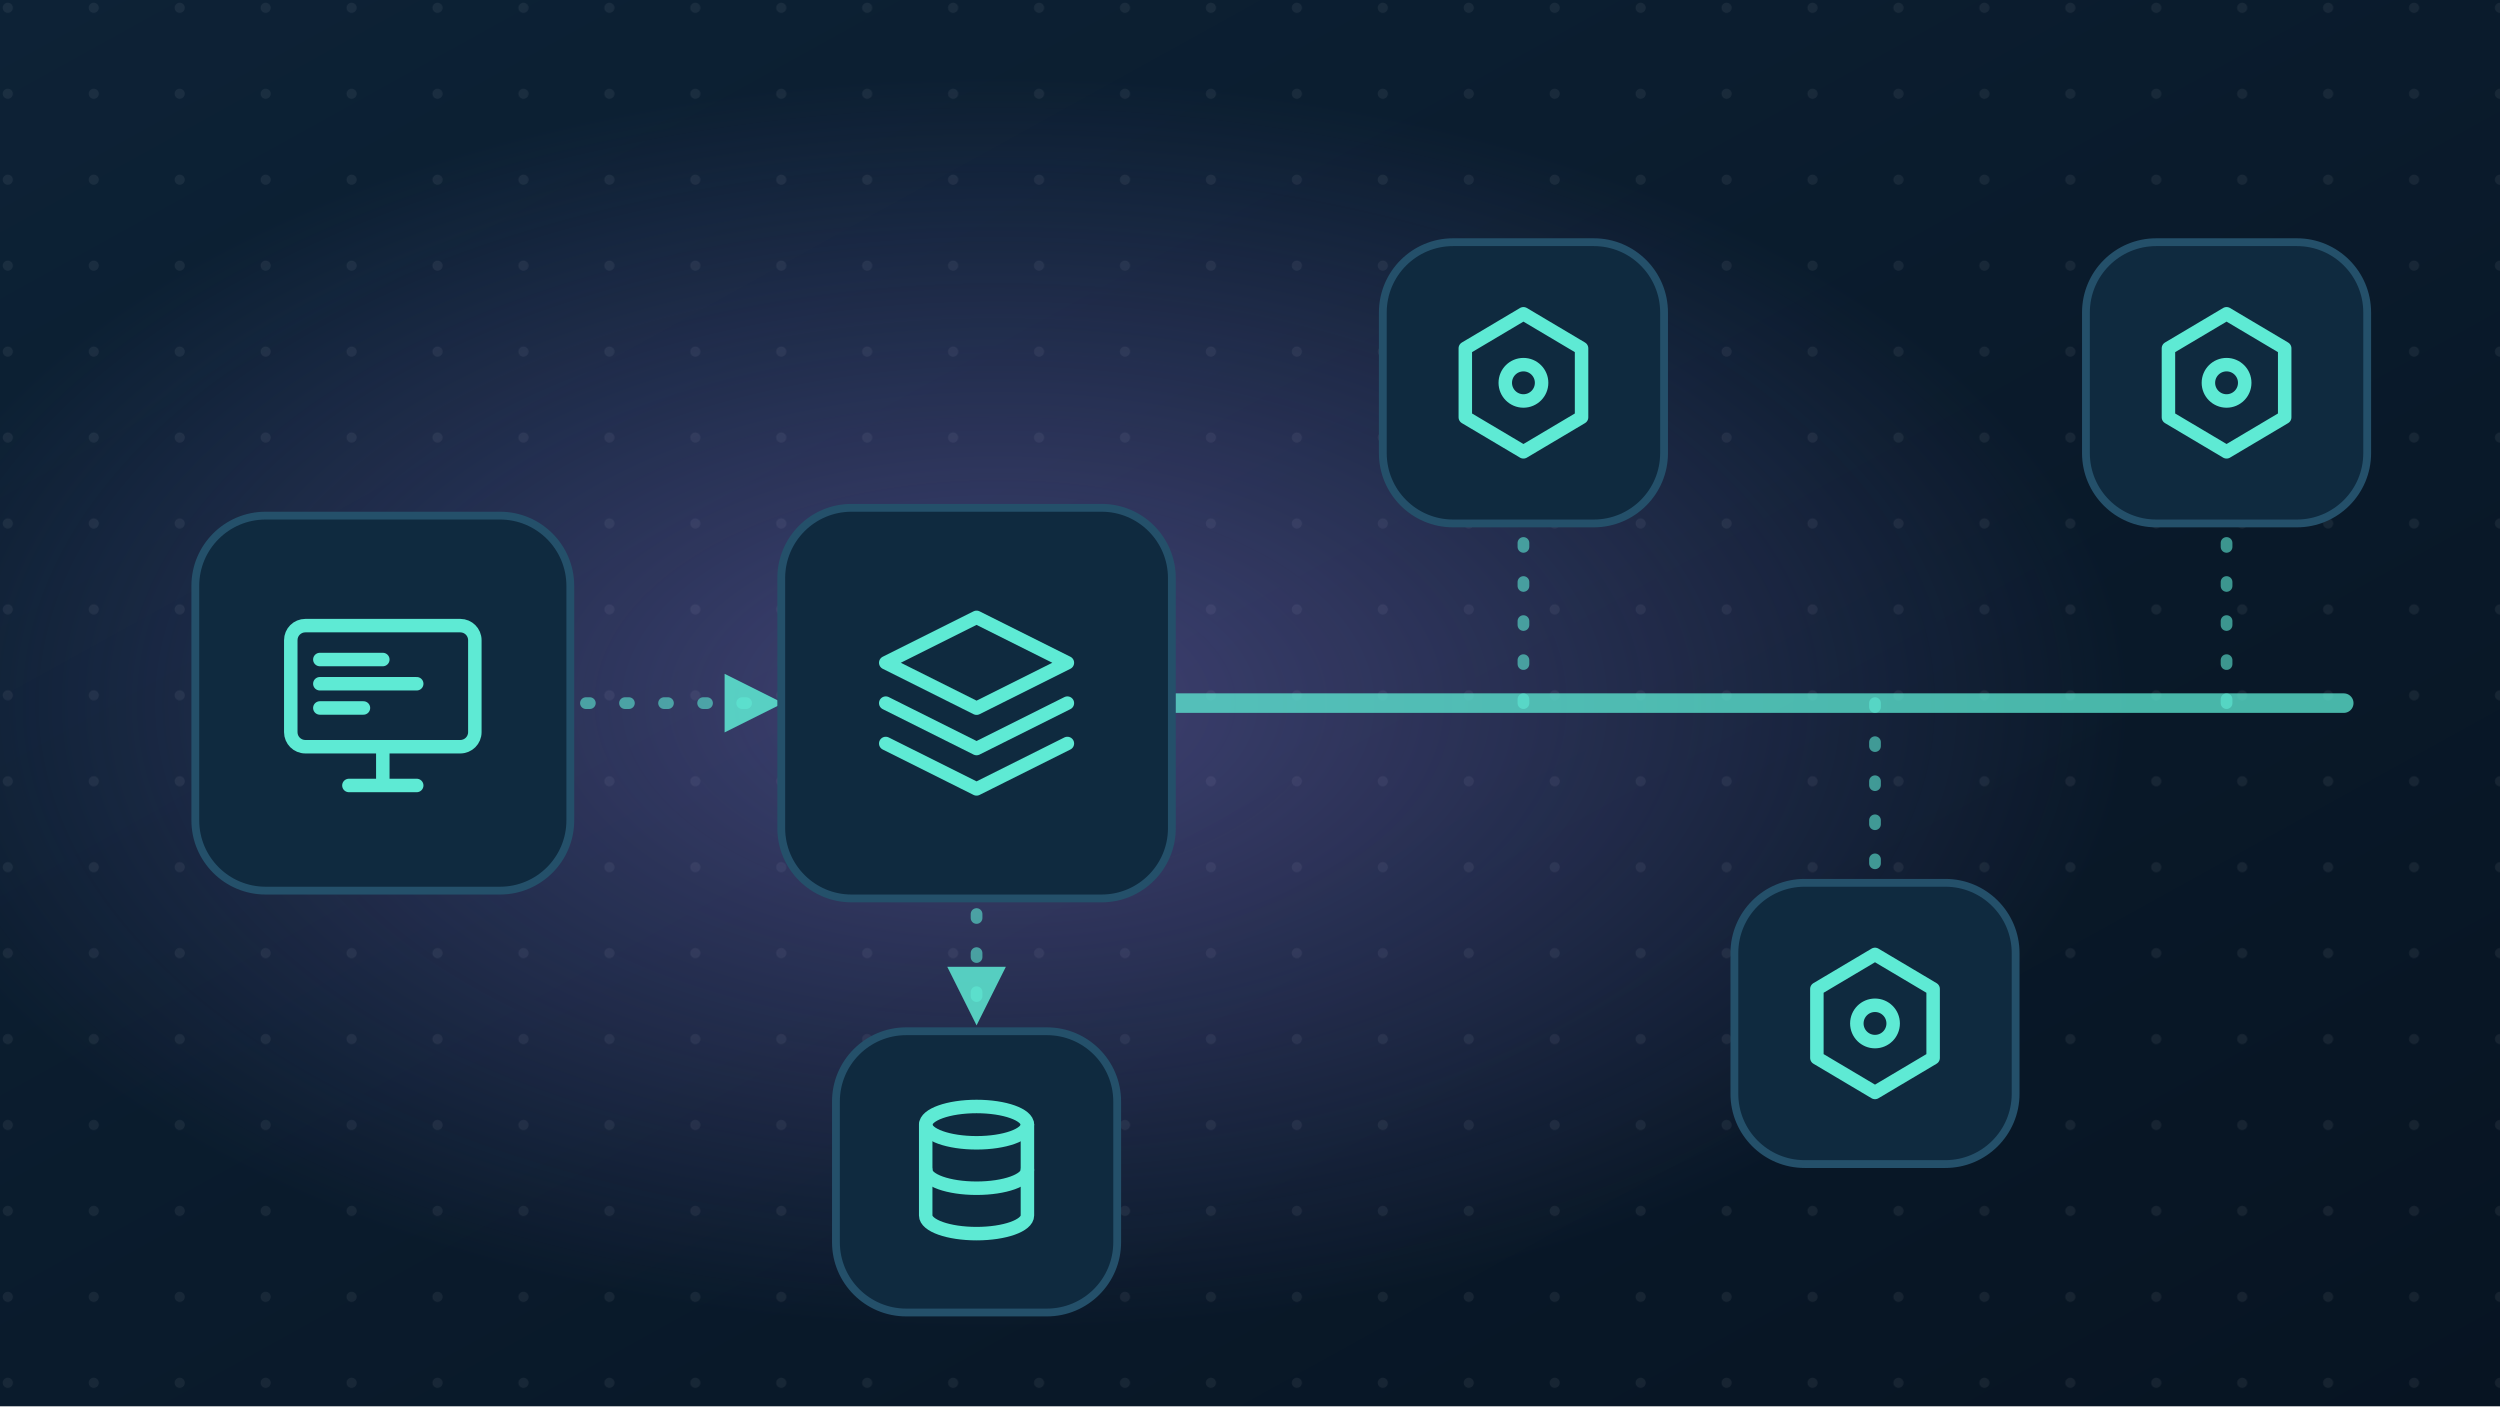
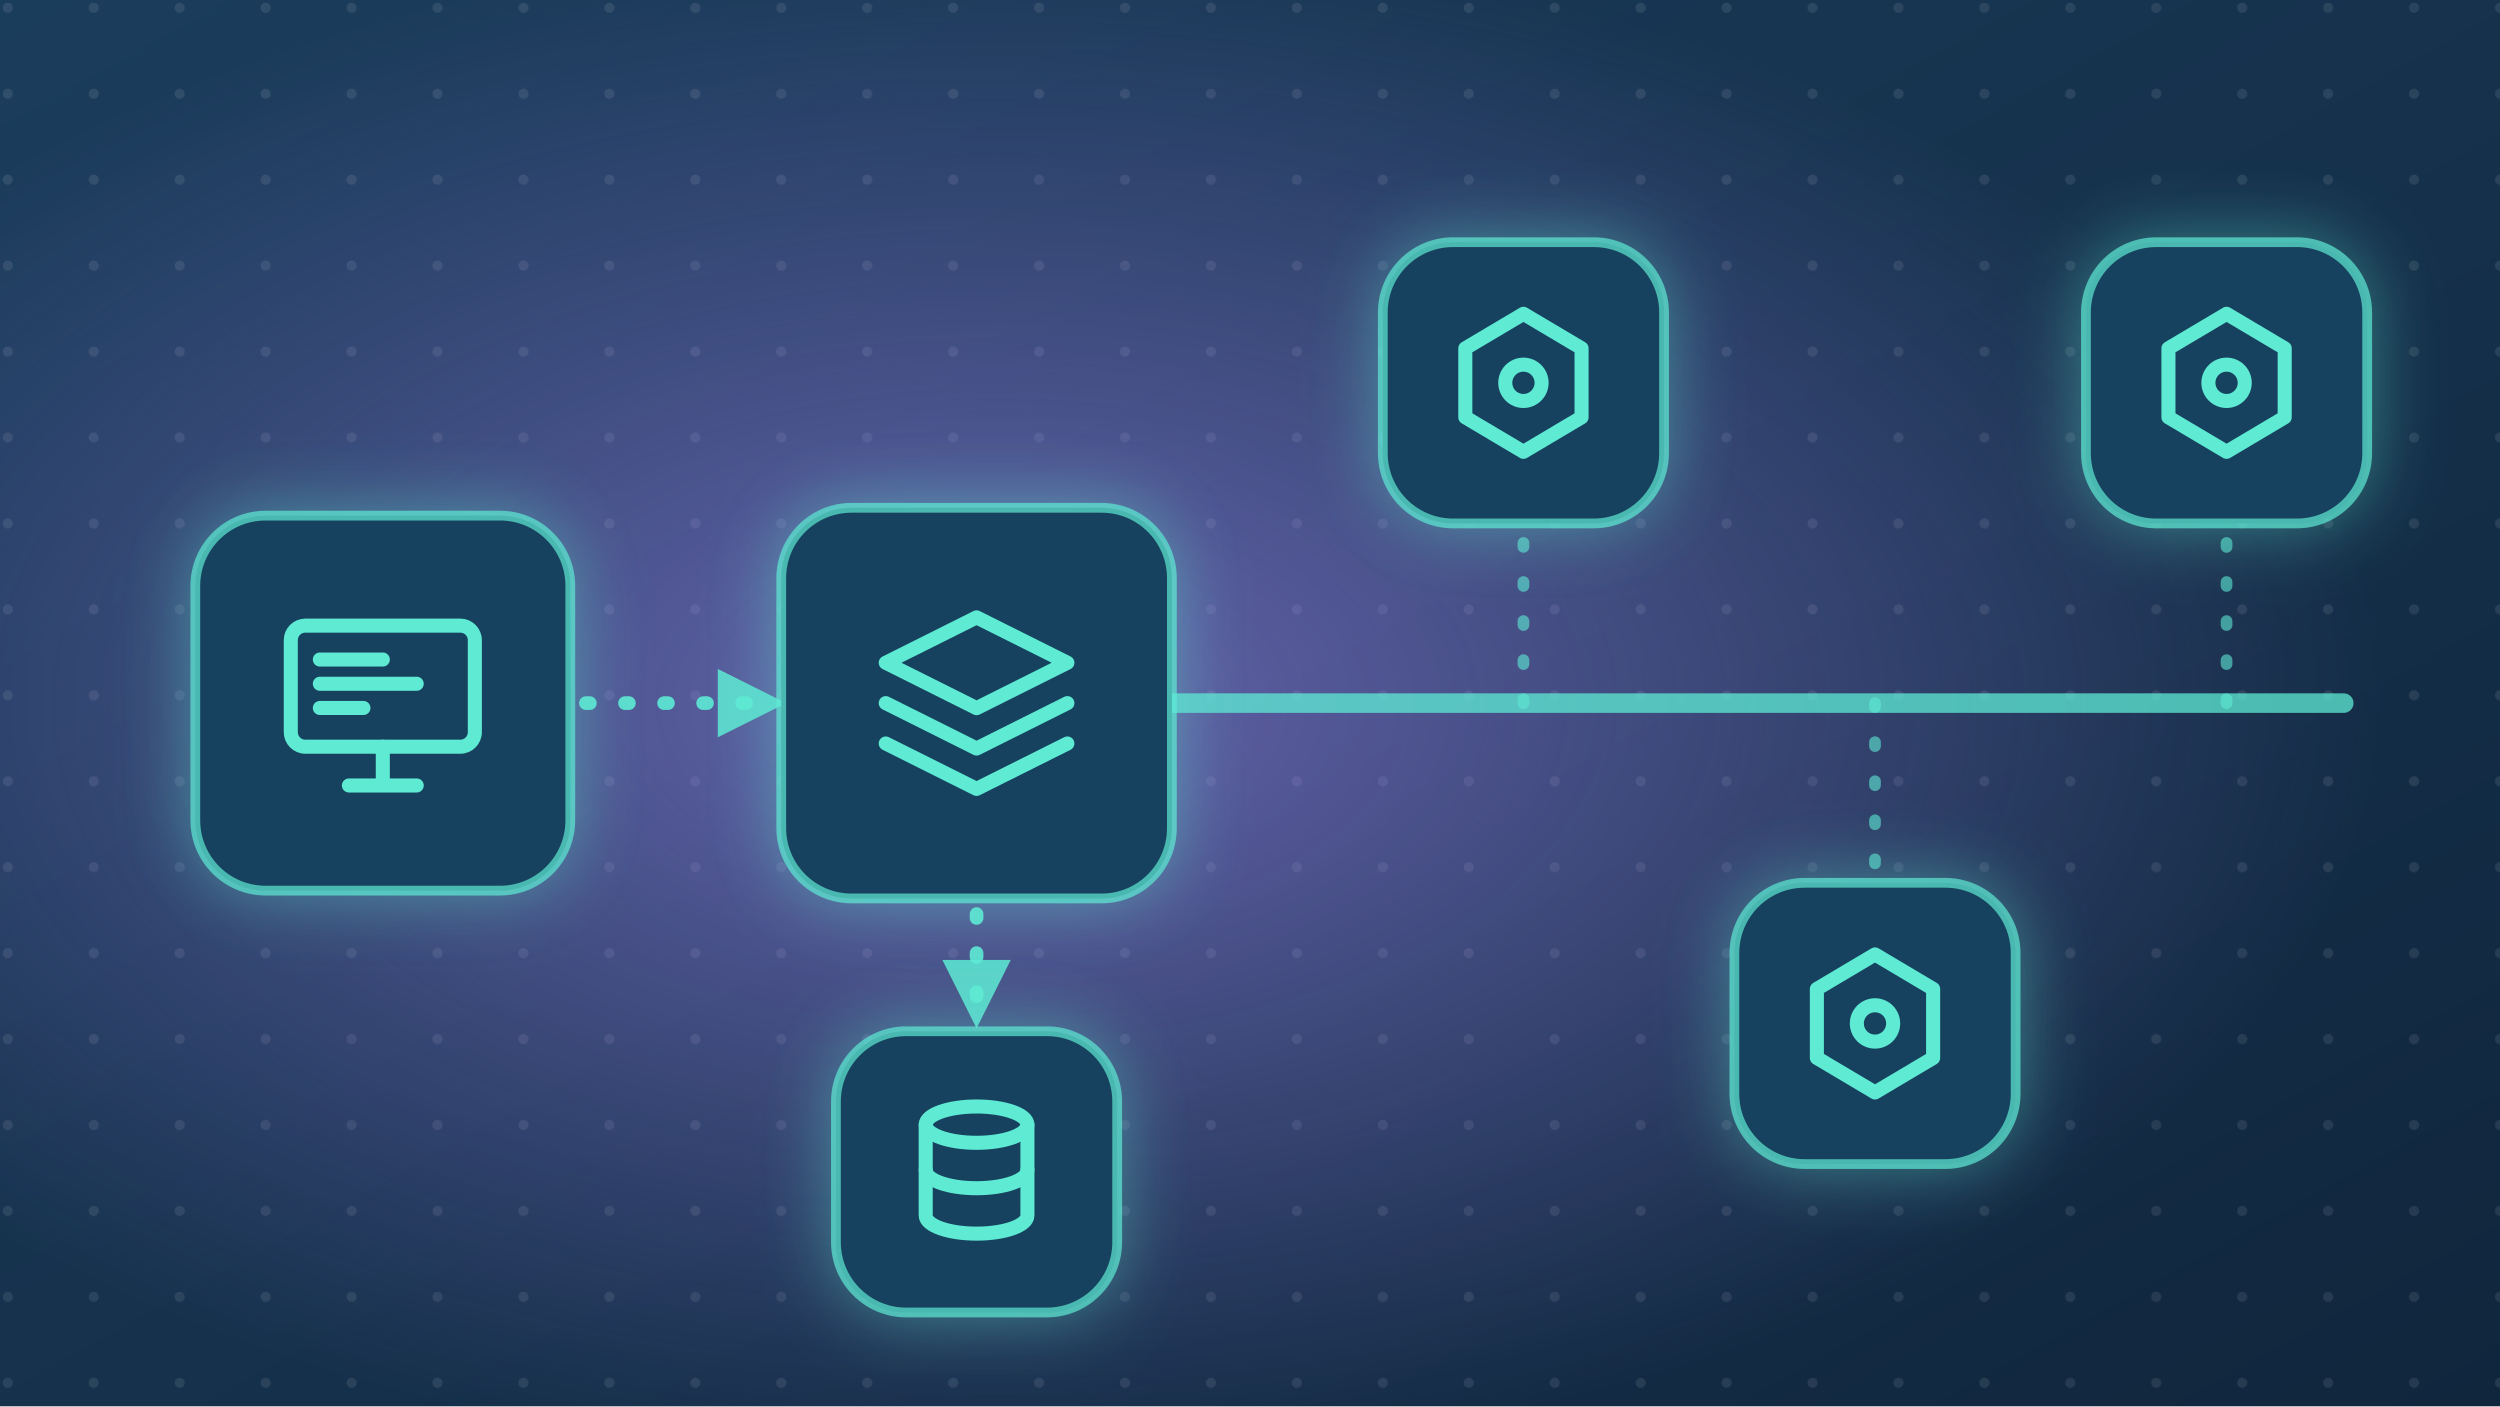
<svg xmlns="http://www.w3.org/2000/svg" viewBox="0 0 640 360" width="640" height="360">
  <defs>
    <linearGradient id="bg" x1="0" y1="0" x2="1" y2="1">
-       <stop offset="0" stop-color="#0d2236" />
-       <stop offset="1" stop-color="#071422" />
+       <stop offset="0" stop-color="#1b3d5c" />
+       <stop offset="1" stop-color="#10263d" />
    </linearGradient>
-     <radialGradient id="glow" cx="0.4" cy="0.5" r="0.45">
-       <stop offset="0" stop-color="#a78bfa" stop-opacity="0.35" />
+     <radialGradient id="glow" cx="0.4" cy="0.5" r="0.55">
+       <stop offset="0" stop-color="#a78bfa" stop-opacity="0.55" />
      <stop offset="1" stop-color="#a78bfa" stop-opacity="0" />
    </radialGradient>
    <pattern id="dots" width="22" height="22" patternUnits="userSpaceOnUse">
-       <circle cx="2" cy="2" r="1.3" fill="#ffffff" fill-opacity="0.06" />
+       <circle cx="2" cy="2" r="1.3" fill="#ffffff" fill-opacity="0.09" />
    </pattern>
+     <filter id="nodeGlow" x="-40%" y="-40%" width="180%" height="180%">
+       <feGaussianBlur in="SourceAlpha" stdDeviation="9" result="blur" />
+       <feFlood flood-color="#5eead4" flood-opacity="0.45" result="tint" />
+       <feComposite in="tint" in2="blur" operator="in" result="glow" />
+       <feMerge>
+         <feMergeNode in="glow" />
+         <feMergeNode in="SourceGraphic" />
+       </feMerge>
+     </filter>
    <marker id="arrow" viewBox="0 0 10 10" refX="7" refY="5" markerWidth="5" markerHeight="5" orient="auto-start-reverse">
      <path d="M0 0 L10 5 L0 10 Z" fill="#5eead4" fill-opacity="0.85" />
    </marker>
  </defs>
  <rect width="640" height="360" fill="url(#bg)" />
  <rect width="640" height="360" fill="url(#dots)" />
  <rect width="640" height="360" fill="url(#glow)" />
-   <path d="M150 180 H196" fill="none" stroke="#5eead4" stroke-opacity="0.6" stroke-width="3" stroke-linecap="round" stroke-dasharray="1 9" marker-end="url(#arrow)" />
+   <path d="M150 180 H196" fill="none" stroke="#5eead4" stroke-opacity="0.9" stroke-width="3.5" stroke-linecap="round" stroke-dasharray="1 9" marker-end="url(#arrow)" />
  <path d="M300 180 H600" stroke="#5eead4" stroke-opacity="0.75" stroke-width="5" stroke-linecap="round" />
  <path d="M390 180 V136" fill="none" stroke="#5eead4" stroke-opacity="0.6" stroke-width="3" stroke-linecap="round" stroke-dasharray="1 9" />
  <path d="M480 180 V224" fill="none" stroke="#5eead4" stroke-opacity="0.6" stroke-width="3" stroke-linecap="round" stroke-dasharray="1 9" />
  <path d="M570 180 V136" fill="none" stroke="#5eead4" stroke-opacity="0.6" stroke-width="3" stroke-linecap="round" stroke-dasharray="1 9" />
-   <path d="M250 234 V258" fill="none" stroke="#5eead4" stroke-opacity="0.6" stroke-width="3" stroke-linecap="round" stroke-dasharray="1 9" marker-end="url(#arrow)" />
-   <g>
-     <rect x="50" y="132" width="96" height="96" rx="18" fill="#0f2a3f" stroke="#24506a" stroke-width="2" />
-     <g transform="translate(68.24 150.24) scale(1.24)" fill="none" stroke="#5eead4" stroke-width="2.782" stroke-linecap="round" stroke-linejoin="round">
+   <path d="M250 234 V258" fill="none" stroke="#5eead4" stroke-opacity="0.9" stroke-width="3.5" stroke-linecap="round" stroke-dasharray="1 9" marker-end="url(#arrow)" />
+   <g filter="url(#nodeGlow)">
+     <rect x="50" y="132" width="96" height="96" rx="18" fill="#17425e" stroke="#5eead4" stroke-opacity="0.7" stroke-width="2.5" />
+     <g transform="translate(68.24 150.24) scale(1.24)" fill="none" stroke="#5eead4" stroke-width="2.903" stroke-linecap="round" stroke-linejoin="round">
      <rect x="5" y="8" width="38" height="25" rx="3" />
      <path d="M17 41 H31 M24 33 V41" />
      <path d="M11 15 H24 M11 20 H31 M11 25 H20" />
    </g>
  </g>
-   <g>
-     <rect x="200" y="130" width="100" height="100" rx="18" fill="#0f2a3f" stroke="#24506a" stroke-width="2" />
-     <g transform="translate(219 149) scale(1.291667)" fill="none" stroke="#5eead4" stroke-width="2.671" stroke-linecap="round" stroke-linejoin="round">
+   <g filter="url(#nodeGlow)">
+     <rect x="200" y="130" width="100" height="100" rx="18" fill="#17425e" stroke="#5eead4" stroke-opacity="0.7" stroke-width="2.5" />
+     <g transform="translate(219 149) scale(1.291667)" fill="none" stroke="#5eead4" stroke-width="2.787" stroke-linecap="round" stroke-linejoin="round">
      <path d="M24 7 L42 16 L24 25 L6 16 Z" />
      <path d="M6 24 L24 33 L42 24" />
      <path d="M6 32 L24 41 L42 32" />
    </g>
  </g>
-   <g>
-     <rect x="354" y="62" width="72" height="72" rx="18" fill="#0f2a3f" stroke="#24506a" stroke-width="2" />
-     <g transform="translate(367.68 75.68) scale(0.93)" fill="none" stroke="#5eead4" stroke-width="3.71" stroke-linecap="round" stroke-linejoin="round">
+   <g filter="url(#nodeGlow)">
+     <rect x="354" y="62" width="72" height="72" rx="18" fill="#17425e" stroke="#5eead4" stroke-opacity="0.7" stroke-width="2.5" />
+     <g transform="translate(367.68 75.68) scale(0.93)" fill="none" stroke="#5eead4" stroke-width="3.871" stroke-linecap="round" stroke-linejoin="round">
      <path d="M24 5 L40 14.5 V33.5 L24 43 L8 33.5 V14.5 Z" />
      <circle cx="24" cy="24" r="5" />
    </g>
  </g>
-   <g>
-     <rect x="444" y="226" width="72" height="72" rx="18" fill="#0f2a3f" stroke="#24506a" stroke-width="2" />
-     <g transform="translate(457.68 239.68) scale(0.93)" fill="none" stroke="#5eead4" stroke-width="3.71" stroke-linecap="round" stroke-linejoin="round">
+   <g filter="url(#nodeGlow)">
+     <rect x="444" y="226" width="72" height="72" rx="18" fill="#17425e" stroke="#5eead4" stroke-opacity="0.7" stroke-width="2.5" />
+     <g transform="translate(457.68 239.68) scale(0.93)" fill="none" stroke="#5eead4" stroke-width="3.871" stroke-linecap="round" stroke-linejoin="round">
      <path d="M24 5 L40 14.5 V33.5 L24 43 L8 33.5 V14.5 Z" />
      <circle cx="24" cy="24" r="5" />
    </g>
  </g>
-   <g>
-     <rect x="534" y="62" width="72" height="72" rx="18" fill="#0f2a3f" stroke="#24506a" stroke-width="2" />
-     <g transform="translate(547.68 75.68) scale(0.93)" fill="none" stroke="#5eead4" stroke-width="3.71" stroke-linecap="round" stroke-linejoin="round">
+   <g filter="url(#nodeGlow)">
+     <rect x="534" y="62" width="72" height="72" rx="18" fill="#17425e" stroke="#5eead4" stroke-opacity="0.7" stroke-width="2.5" />
+     <g transform="translate(547.68 75.68) scale(0.93)" fill="none" stroke="#5eead4" stroke-width="3.871" stroke-linecap="round" stroke-linejoin="round">
      <path d="M24 5 L40 14.5 V33.5 L24 43 L8 33.5 V14.5 Z" />
      <circle cx="24" cy="24" r="5" />
    </g>
  </g>
-   <g>
-     <rect x="214" y="264" width="72" height="72" rx="18" fill="#0f2a3f" stroke="#24506a" stroke-width="2" />
-     <g transform="translate(227.68 277.68) scale(0.93)" fill="none" stroke="#5eead4" stroke-width="3.71" stroke-linecap="round" stroke-linejoin="round">
+   <g filter="url(#nodeGlow)">
+     <rect x="214" y="264" width="72" height="72" rx="18" fill="#17425e" stroke="#5eead4" stroke-opacity="0.7" stroke-width="2.5" />
+     <g transform="translate(227.68 277.68) scale(0.93)" fill="none" stroke="#5eead4" stroke-width="3.871" stroke-linecap="round" stroke-linejoin="round">
      <ellipse cx="24" cy="11" rx="14" ry="5" />
      <path d="M10 11 V36 c0 2.8 6.3 5 14 5 s14-2.2 14-5 V11" />
      <path d="M10 23.5 c0 2.8 6.3 5 14 5 s14-2.2 14-5" />
    </g>
  </g>
</svg>
